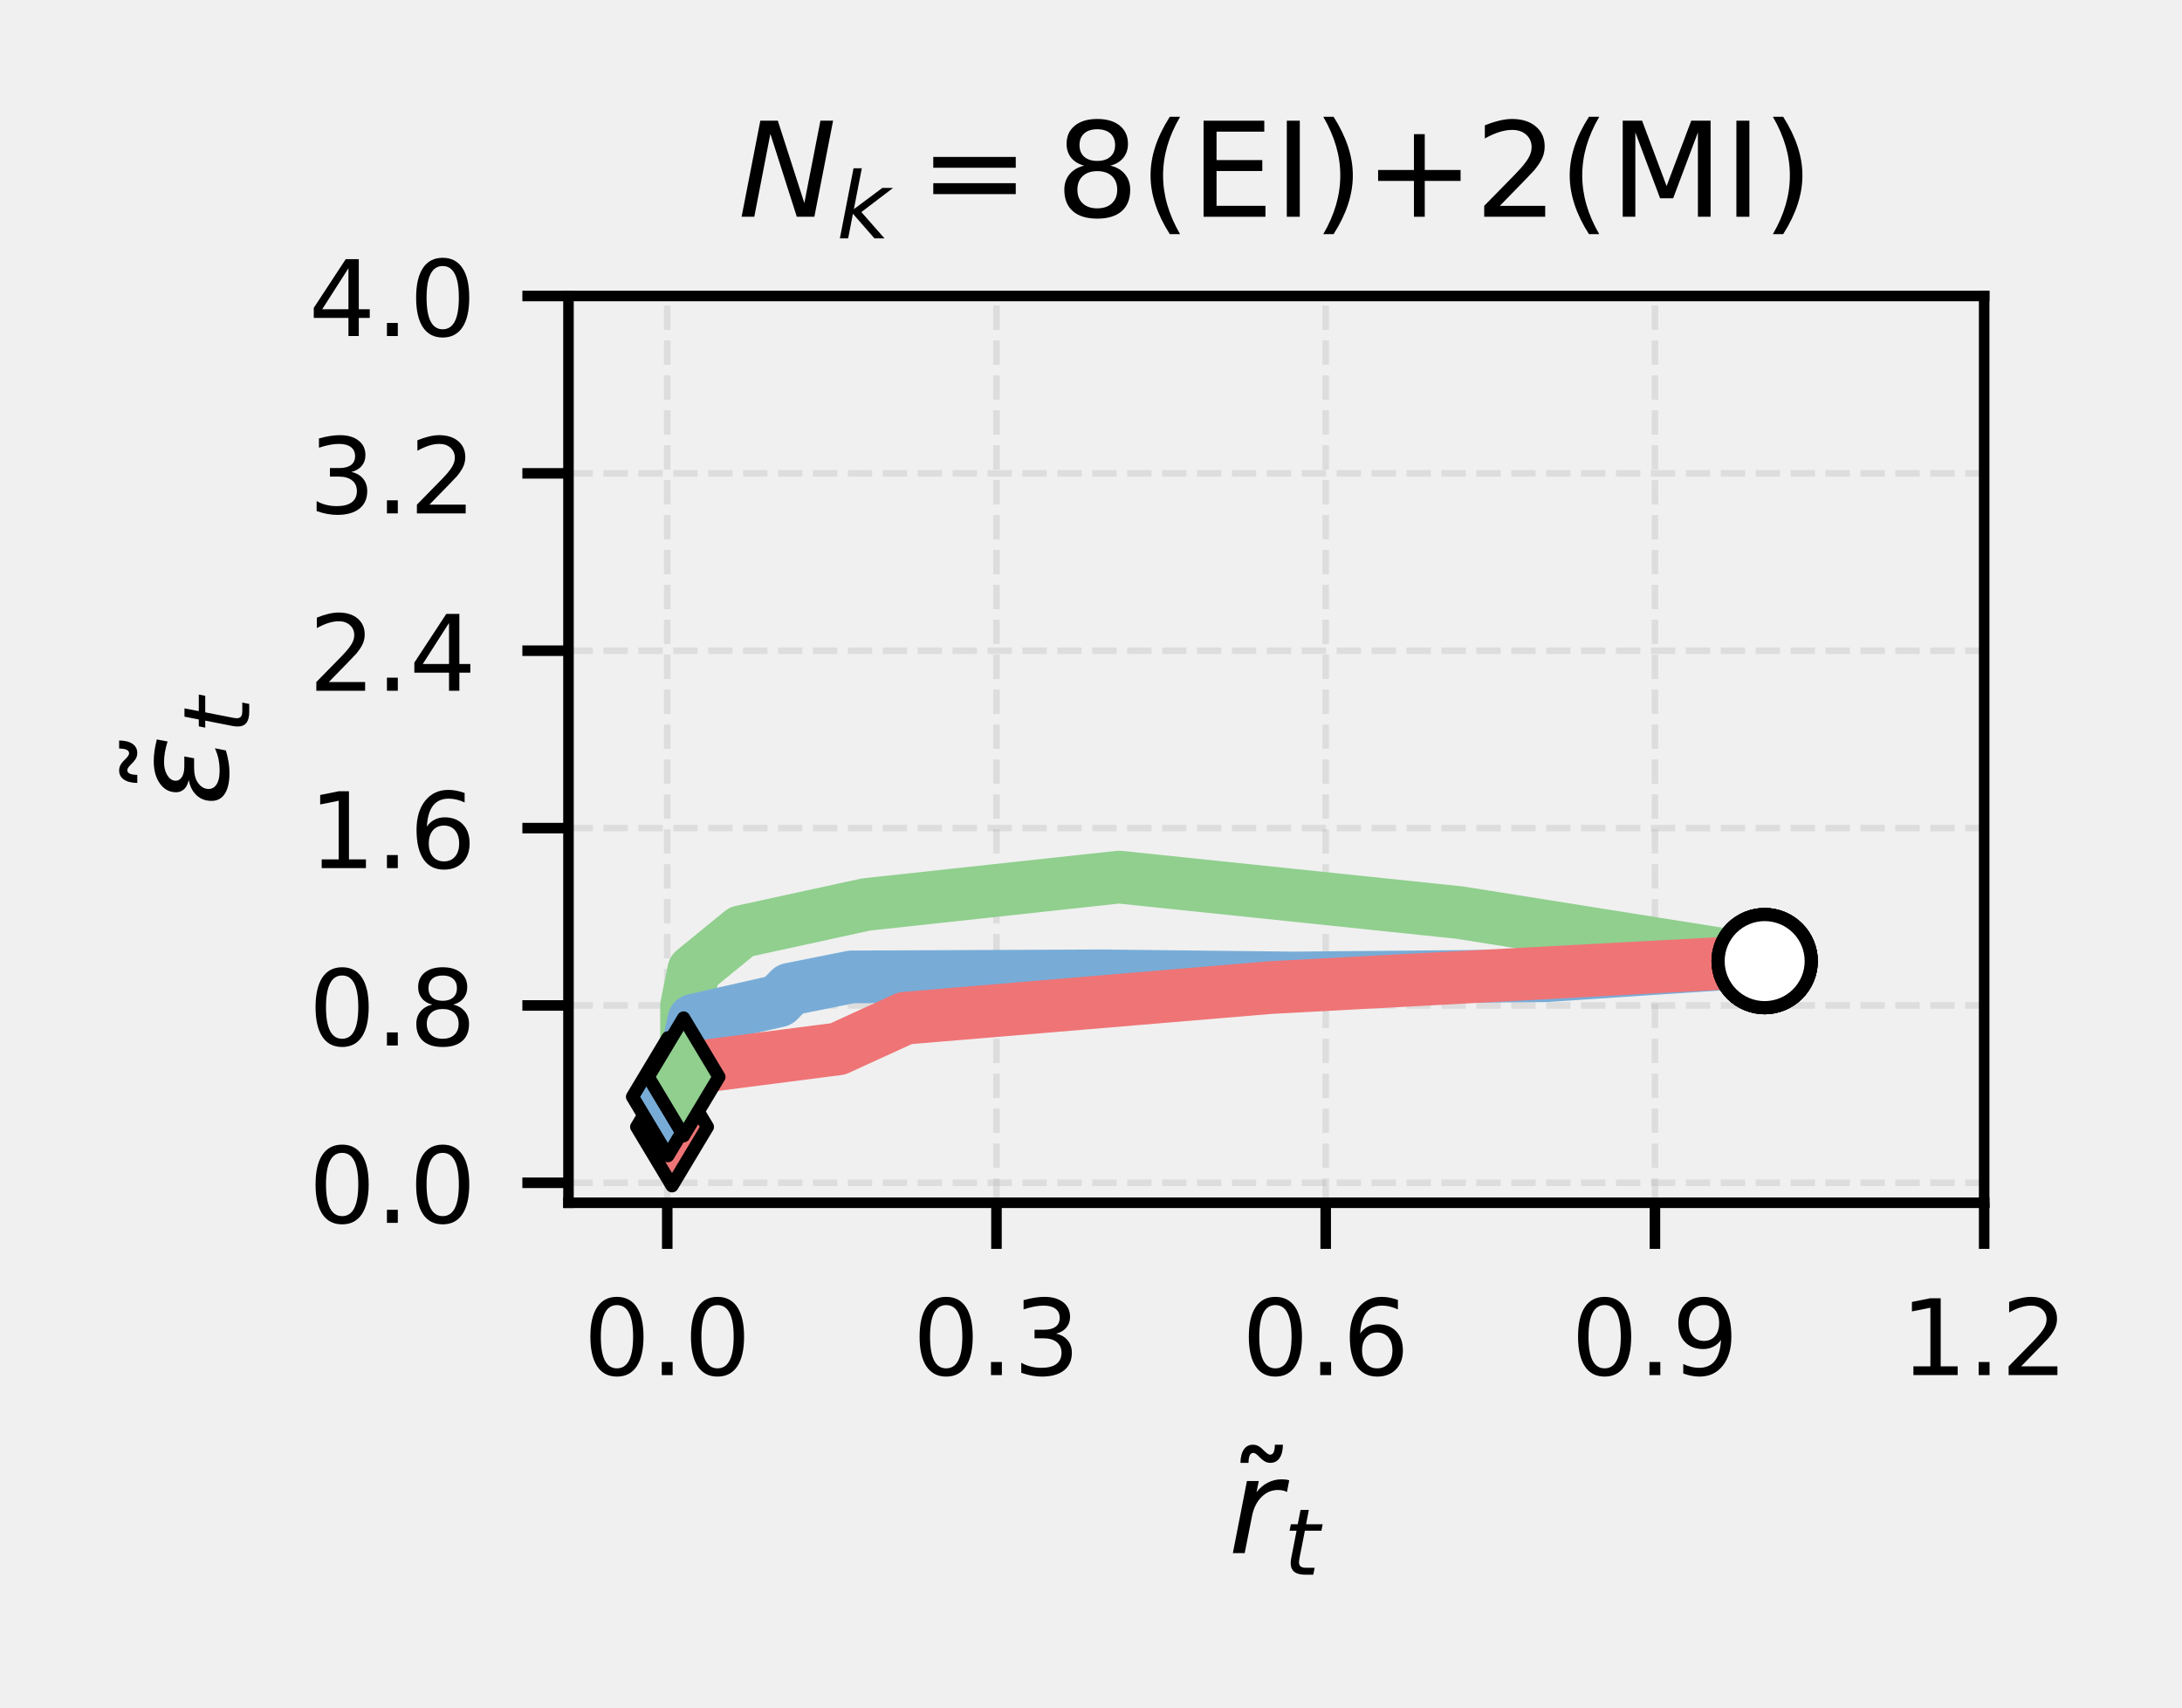
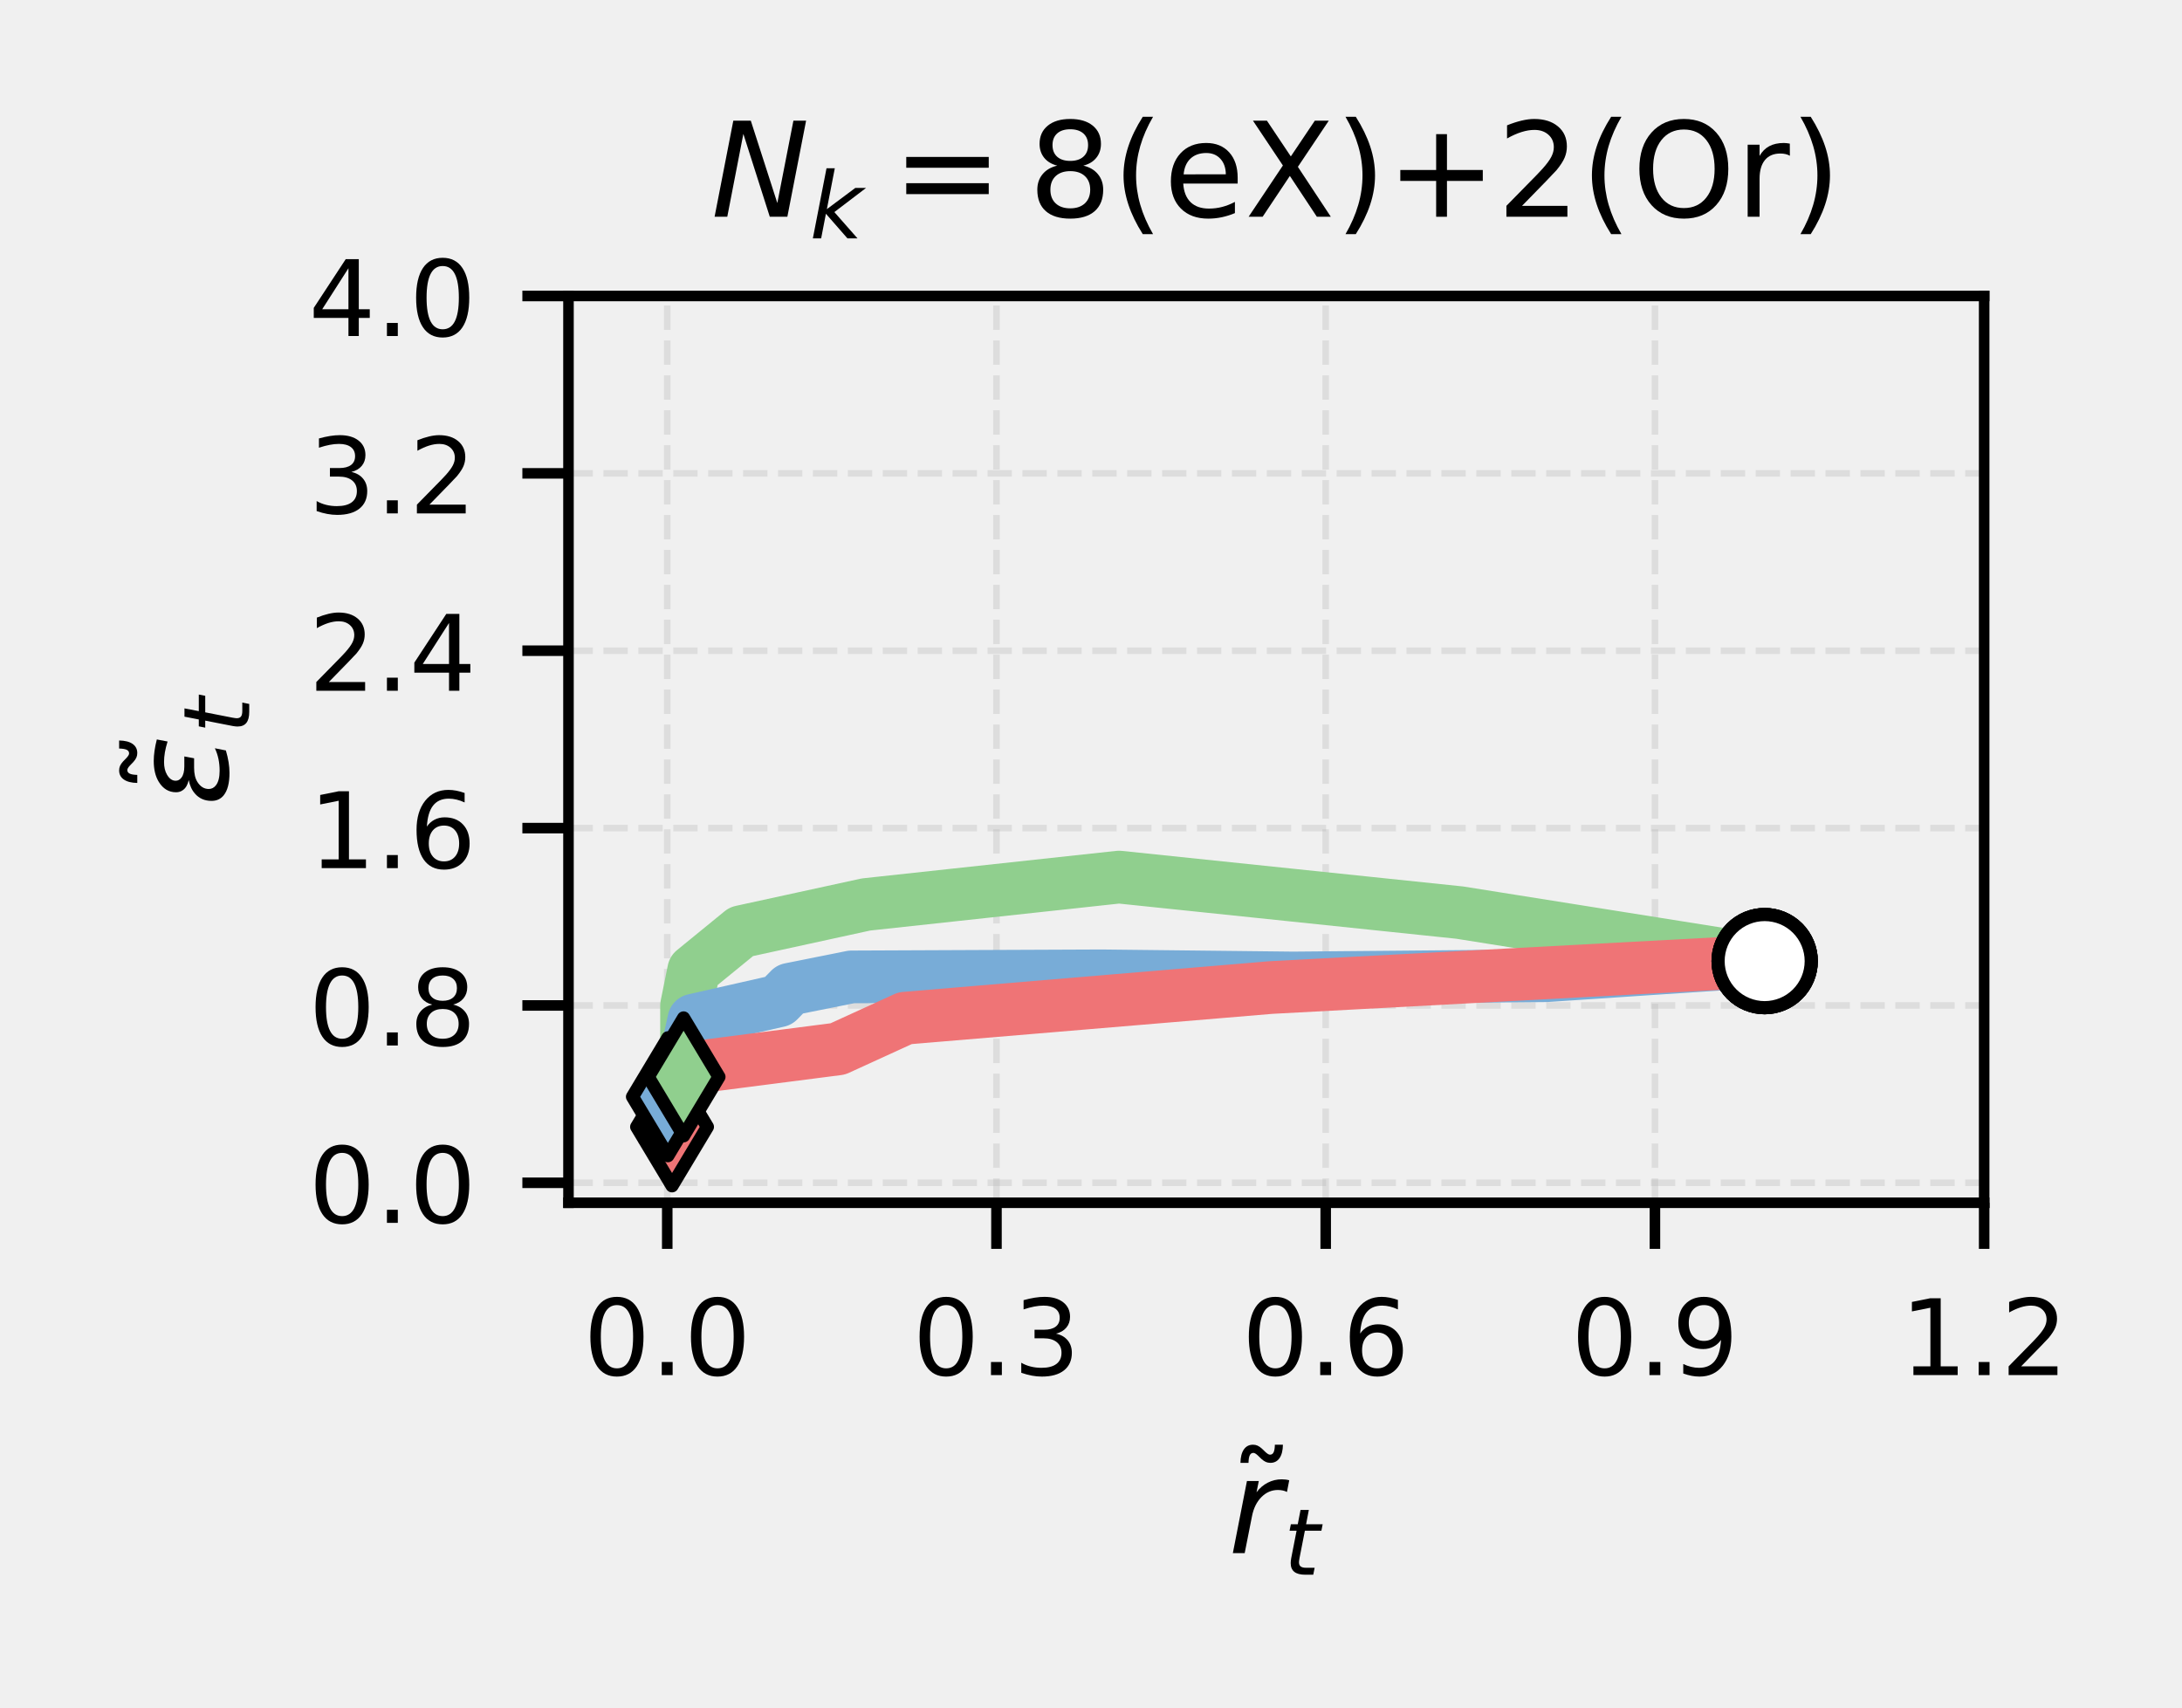
<svg xmlns="http://www.w3.org/2000/svg" xmlns:xlink="http://www.w3.org/1999/xlink" width="165.6pt" height="129.6pt" viewBox="0 0 165.6 129.6" version="1.1">
  <defs>
    <style type="text/css">*{stroke-linejoin: round; stroke-linecap: butt}</style>
  </defs>
  <g id="figure_1">
    <g id="patch_1">
      <path d="M 0 129.6  L 165.6 129.6  L 165.6 0  L 0 0  L 0 129.6  z " style="fill: none" />
    </g>
    <g id="axes_1">
      <g id="patch_2">
        <path d="M 43.144 91.286  L 150.585 91.286  L 150.585 22.464  L 43.144 22.464  L 43.144 91.286  z " style="fill: none" />
      </g>
      <g id="matplotlib.axis_1">
        <g id="xtick_1">
          <g id="line2d_1">
-             <path d="M 50.64 91.286  L 50.64 22.464  " clip-path="url(#p4b463c9c63)" style="fill: none; stroke-dasharray: 1.85,0.8; stroke-dashoffset: 0; stroke: #b0b0b0; stroke-opacity: 0.3; stroke-width: 0.5" />
+             <path d="M 50.64 91.286  L 50.64 22.464  " clip-path="url(#pd4316c874a)" style="fill: none; stroke-dasharray: 1.85,0.8; stroke-dashoffset: 0; stroke: #b0b0b0; stroke-opacity: 0.3; stroke-width: 0.5" />
          </g>
          <g id="line2d_2">
            <defs>
-               <path id="m23e9331a9e" d="M 0 0  L 0 3.5  " style="stroke: #000000; stroke-width: 0.8" />
+               <path id="m121b3ca6a2" d="M 0 0  L 0 3.5  " style="stroke: #000000; stroke-width: 0.8" />
            </defs>
            <g>
-               <use xlink:href="#m23e9331a9e" x="50.64" y="91.286" style="stroke: #000000; stroke-width: 0.8" />
+               <use xlink:href="#m121b3ca6a2" x="50.64" y="91.286" style="stroke: #000000; stroke-width: 0.8" />
            </g>
          </g>
          <g id="text_1">
            <g transform="translate(44.27863 104.3648) scale(0.08 -0.08)">
              <defs>
                <path id="DejaVuSans-30" d="M 2034 4250  Q 1547 4250 1301 3770  Q 1056 3291 1056 2328  Q 1056 1369 1301 889  Q 1547 409 2034 409  Q 2525 409 2770 889  Q 3016 1369 3016 2328  Q 3016 3291 2770 3770  Q 2525 4250 2034 4250  z M 2034 4750  Q 2819 4750 3233 4129  Q 3647 3509 3647 2328  Q 3647 1150 3233 529  Q 2819 -91 2034 -91  Q 1250 -91 836 529  Q 422 1150 422 2328  Q 422 3509 836 4129  Q 1250 4750 2034 4750  z " transform="scale(0.015625)" />
                <path id="DejaVuSans-2e" d="M 684 794  L 1344 794  L 1344 0  L 684 0  L 684 794  z " transform="scale(0.015625)" />
              </defs>
              <use xlink:href="#DejaVuSans-30" />
              <use xlink:href="#DejaVuSans-2e" x="63.623" />
              <use xlink:href="#DejaVuSans-30" x="95.41" />
            </g>
          </g>
        </g>
        <g id="xtick_2">
          <g id="line2d_3">
-             <path d="M 75.626 91.286  L 75.626 22.464  " clip-path="url(#p4b463c9c63)" style="fill: none; stroke-dasharray: 1.85,0.8; stroke-dashoffset: 0; stroke: #b0b0b0; stroke-opacity: 0.3; stroke-width: 0.5" />
+             <path d="M 75.626 91.286  L 75.626 22.464  " clip-path="url(#pd4316c874a)" style="fill: none; stroke-dasharray: 1.85,0.8; stroke-dashoffset: 0; stroke: #b0b0b0; stroke-opacity: 0.3; stroke-width: 0.5" />
          </g>
          <g id="line2d_4">
            <g>
-               <use xlink:href="#m23e9331a9e" x="75.626" y="91.286" style="stroke: #000000; stroke-width: 0.8" />
+               <use xlink:href="#m121b3ca6a2" x="75.626" y="91.286" style="stroke: #000000; stroke-width: 0.8" />
            </g>
          </g>
          <g id="text_2">
            <g transform="translate(69.26491 104.3648) scale(0.08 -0.08)">
              <defs>
                <path id="DejaVuSans-33" d="M 2597 2516  Q 3050 2419 3304 2112  Q 3559 1806 3559 1356  Q 3559 666 3084 287  Q 2609 -91 1734 -91  Q 1441 -91 1130 -33  Q 819 25 488 141  L 488 750  Q 750 597 1062 519  Q 1375 441 1716 441  Q 2309 441 2620 675  Q 2931 909 2931 1356  Q 2931 1769 2642 2001  Q 2353 2234 1838 2234  L 1294 2234  L 1294 2753  L 1863 2753  Q 2328 2753 2575 2939  Q 2822 3125 2822 3475  Q 2822 3834 2567 4026  Q 2313 4219 1838 4219  Q 1578 4219 1281 4162  Q 984 4106 628 3988  L 628 4550  Q 988 4650 1302 4700  Q 1616 4750 1894 4750  Q 2613 4750 3031 4423  Q 3450 4097 3450 3541  Q 3450 3153 3228 2886  Q 3006 2619 2597 2516  z " transform="scale(0.015625)" />
              </defs>
              <use xlink:href="#DejaVuSans-30" />
              <use xlink:href="#DejaVuSans-2e" x="63.623" />
              <use xlink:href="#DejaVuSans-33" x="95.41" />
            </g>
          </g>
        </g>
        <g id="xtick_3">
          <g id="line2d_5">
-             <path d="M 100.612 91.286  L 100.612 22.464  " clip-path="url(#p4b463c9c63)" style="fill: none; stroke-dasharray: 1.85,0.8; stroke-dashoffset: 0; stroke: #b0b0b0; stroke-opacity: 0.3; stroke-width: 0.5" />
+             <path d="M 100.612 91.286  L 100.612 22.464  " clip-path="url(#pd4316c874a)" style="fill: none; stroke-dasharray: 1.85,0.8; stroke-dashoffset: 0; stroke: #b0b0b0; stroke-opacity: 0.3; stroke-width: 0.5" />
          </g>
          <g id="line2d_6">
            <g>
-               <use xlink:href="#m23e9331a9e" x="100.612" y="91.286" style="stroke: #000000; stroke-width: 0.8" />
+               <use xlink:href="#m121b3ca6a2" x="100.612" y="91.286" style="stroke: #000000; stroke-width: 0.8" />
            </g>
          </g>
          <g id="text_3">
            <g transform="translate(94.25119 104.3648) scale(0.08 -0.08)">
              <defs>
                <path id="DejaVuSans-36" d="M 2113 2584  Q 1688 2584 1439 2293  Q 1191 2003 1191 1497  Q 1191 994 1439 701  Q 1688 409 2113 409  Q 2538 409 2786 701  Q 3034 994 3034 1497  Q 3034 2003 2786 2293  Q 2538 2584 2113 2584  z M 3366 4563  L 3366 3988  Q 3128 4100 2886 4159  Q 2644 4219 2406 4219  Q 1781 4219 1451 3797  Q 1122 3375 1075 2522  Q 1259 2794 1537 2939  Q 1816 3084 2150 3084  Q 2853 3084 3261 2657  Q 3669 2231 3669 1497  Q 3669 778 3244 343  Q 2819 -91 2113 -91  Q 1303 -91 875 529  Q 447 1150 447 2328  Q 447 3434 972 4092  Q 1497 4750 2381 4750  Q 2619 4750 2861 4703  Q 3103 4656 3366 4563  z " transform="scale(0.015625)" />
              </defs>
              <use xlink:href="#DejaVuSans-30" />
              <use xlink:href="#DejaVuSans-2e" x="63.623" />
              <use xlink:href="#DejaVuSans-36" x="95.41" />
            </g>
          </g>
        </g>
        <g id="xtick_4">
          <g id="line2d_7">
-             <path d="M 125.599 91.286  L 125.599 22.464  " clip-path="url(#p4b463c9c63)" style="fill: none; stroke-dasharray: 1.85,0.8; stroke-dashoffset: 0; stroke: #b0b0b0; stroke-opacity: 0.3; stroke-width: 0.5" />
+             <path d="M 125.599 91.286  L 125.599 22.464  " clip-path="url(#pd4316c874a)" style="fill: none; stroke-dasharray: 1.85,0.8; stroke-dashoffset: 0; stroke: #b0b0b0; stroke-opacity: 0.3; stroke-width: 0.5" />
          </g>
          <g id="line2d_8">
            <g>
-               <use xlink:href="#m23e9331a9e" x="125.599" y="91.286" style="stroke: #000000; stroke-width: 0.8" />
+               <use xlink:href="#m121b3ca6a2" x="125.599" y="91.286" style="stroke: #000000; stroke-width: 0.8" />
            </g>
          </g>
          <g id="text_4">
            <g transform="translate(119.2375 104.3648) scale(0.08 -0.08)">
              <defs>
                <path id="DejaVuSans-39" d="M 703 97  L 703 672  Q 941 559 1184 500  Q 1428 441 1663 441  Q 2288 441 2617 861  Q 2947 1281 2994 2138  Q 2813 1869 2534 1725  Q 2256 1581 1919 1581  Q 1219 1581 811 2004  Q 403 2428 403 3163  Q 403 3881 828 4315  Q 1253 4750 1959 4750  Q 2769 4750 3195 4129  Q 3622 3509 3622 2328  Q 3622 1225 3098 567  Q 2575 -91 1691 -91  Q 1453 -91 1209 -44  Q 966 3 703 97  z M 1959 2075  Q 2384 2075 2632 2365  Q 2881 2656 2881 3163  Q 2881 3666 2632 3958  Q 2384 4250 1959 4250  Q 1534 4250 1286 3958  Q 1038 3666 1038 3163  Q 1038 2656 1286 2365  Q 1534 2075 1959 2075  z " transform="scale(0.015625)" />
              </defs>
              <use xlink:href="#DejaVuSans-30" />
              <use xlink:href="#DejaVuSans-2e" x="63.623" />
              <use xlink:href="#DejaVuSans-39" x="95.41" />
            </g>
          </g>
        </g>
        <g id="xtick_5">
          <g id="line2d_9">
-             <path d="M 150.585 91.286  L 150.585 22.464  " clip-path="url(#p4b463c9c63)" style="fill: none; stroke-dasharray: 1.85,0.8; stroke-dashoffset: 0; stroke: #b0b0b0; stroke-opacity: 0.3; stroke-width: 0.5" />
+             <path d="M 150.585 91.286  L 150.585 22.464  " clip-path="url(#pd4316c874a)" style="fill: none; stroke-dasharray: 1.85,0.8; stroke-dashoffset: 0; stroke: #b0b0b0; stroke-opacity: 0.3; stroke-width: 0.5" />
          </g>
          <g id="line2d_10">
            <g>
-               <use xlink:href="#m23e9331a9e" x="150.585" y="91.286" style="stroke: #000000; stroke-width: 0.8" />
+               <use xlink:href="#m121b3ca6a2" x="150.585" y="91.286" style="stroke: #000000; stroke-width: 0.8" />
            </g>
          </g>
          <g id="text_5">
            <g transform="translate(144.2237 104.3648) scale(0.08 -0.08)">
              <defs>
                <path id="DejaVuSans-31" d="M 794 531  L 1825 531  L 1825 4091  L 703 3866  L 703 4441  L 1819 4666  L 2450 4666  L 2450 531  L 3481 531  L 3481 0  L 794 0  L 794 531  z " transform="scale(0.015625)" />
                <path id="DejaVuSans-32" d="M 1228 531  L 3431 531  L 3431 0  L 469 0  L 469 531  Q 828 903 1448 1529  Q 2069 2156 2228 2338  Q 2531 2678 2651 2914  Q 2772 3150 2772 3378  Q 2772 3750 2511 3984  Q 2250 4219 1831 4219  Q 1534 4219 1204 4116  Q 875 4013 500 3803  L 500 4441  Q 881 4594 1212 4672  Q 1544 4750 1819 4750  Q 2544 4750 2975 4387  Q 3406 4025 3406 3419  Q 3406 3131 3298 2873  Q 3191 2616 2906 2266  Q 2828 2175 2409 1742  Q 1991 1309 1228 531  z " transform="scale(0.015625)" />
              </defs>
              <use xlink:href="#DejaVuSans-31" />
              <use xlink:href="#DejaVuSans-2e" x="63.623" />
              <use xlink:href="#DejaVuSans-32" x="95.41" />
            </g>
          </g>
        </g>
        <g id="text_6">
          <g transform="translate(93.2145 117.9488) scale(0.1 -0.1)">
            <defs>
              <path id="DejaVuSans-303" d="M -1619 4281  L -1797 4453  Q -1866 4516 -1917 4545  Q -1969 4575 -2009 4575  Q -2128 4575 -2184 4461  Q -2241 4347 -2247 4091  L -2638 4091  Q -2631 4513 -2472 4742  Q -2313 4972 -2028 4972  Q -1909 4972 -1809 4928  Q -1709 4884 -1594 4781  L -1416 4609  Q -1347 4547 -1295 4517  Q -1244 4488 -1203 4488  Q -1084 4488 -1028 4602  Q -972 4716 -966 4972  L -575 4972  Q -581 4550 -740 4320  Q -900 4091 -1184 4091  Q -1303 4091 -1403 4134  Q -1503 4178 -1619 4281  z " transform="scale(0.015625)" />
              <path id="DejaVuSans-Oblique-72" d="M 2853 2969  Q 2766 3016 2653 3041  Q 2541 3066 2413 3066  Q 1953 3066 1609 2717  Q 1266 2369 1153 1784  L 800 0  L 225 0  L 909 3500  L 1484 3500  L 1375 2956  Q 1603 3259 1920 3421  Q 2238 3584 2597 3584  Q 2691 3584 2781 3573  Q 2872 3563 2963 3538  L 2853 2969  z " transform="scale(0.015625)" />
              <path id="DejaVuSans-Oblique-74" d="M 2706 3500  L 2619 3053  L 1472 3053  L 1100 1153  Q 1081 1047 1072 975  Q 1063 903 1063 863  Q 1063 663 1183 572  Q 1303 481 1569 481  L 2150 481  L 2053 0  L 1503 0  Q 991 0 739 200  Q 488 400 488 806  Q 488 878 497 964  Q 506 1050 525 1153  L 897 3053  L 409 3053  L 500 3500  L 978 3500  L 1172 4494  L 1747 4494  L 1556 3500  L 2706 3500  z " transform="scale(0.015625)" />
            </defs>
            <use xlink:href="#DejaVuSans-303" transform="translate(50.49707 5.3125)" />
            <use xlink:href="#DejaVuSans-Oblique-72" transform="translate(0 0.734375)" />
            <use xlink:href="#DejaVuSans-Oblique-74" transform="translate(42.07031 -15.67188) scale(0.7)" />
          </g>
        </g>
      </g>
      <g id="matplotlib.axis_2">
        <g id="ytick_1">
          <g id="line2d_11">
-             <path d="M 43.144 89.772  L 150.585 89.772  " clip-path="url(#p4b463c9c63)" style="fill: none; stroke-dasharray: 1.85,0.8; stroke-dashoffset: 0; stroke: #b0b0b0; stroke-opacity: 0.3; stroke-width: 0.5" />
+             <path d="M 43.144 89.772  L 150.585 89.772  " clip-path="url(#pd4316c874a)" style="fill: none; stroke-dasharray: 1.85,0.8; stroke-dashoffset: 0; stroke: #b0b0b0; stroke-opacity: 0.3; stroke-width: 0.5" />
          </g>
          <g id="line2d_12">
            <defs>
-               <path id="m216e6803fd" d="M 0 0  L -3.5 0  " style="stroke: #000000; stroke-width: 0.8" />
+               <path id="mf7769a9a30" d="M 0 0  L -3.5 0  " style="stroke: #000000; stroke-width: 0.8" />
            </defs>
            <g>
-               <use xlink:href="#m216e6803fd" x="43.144" y="89.772" style="stroke: #000000; stroke-width: 0.8" />
+               <use xlink:href="#mf7769a9a30" x="43.144" y="89.772" style="stroke: #000000; stroke-width: 0.8" />
            </g>
          </g>
          <g id="text_7">
            <g transform="translate(23.4215 92.81095) scale(0.08 -0.08)">
              <use xlink:href="#DejaVuSans-30" />
              <use xlink:href="#DejaVuSans-2e" x="63.623" />
              <use xlink:href="#DejaVuSans-30" x="95.41" />
            </g>
          </g>
        </g>
        <g id="ytick_2">
          <g id="line2d_13">
-             <path d="M 43.144 76.31  L 150.585 76.31  " clip-path="url(#p4b463c9c63)" style="fill: none; stroke-dasharray: 1.85,0.8; stroke-dashoffset: 0; stroke: #b0b0b0; stroke-opacity: 0.3; stroke-width: 0.5" />
+             <path d="M 43.144 76.31  L 150.585 76.31  " clip-path="url(#pd4316c874a)" style="fill: none; stroke-dasharray: 1.85,0.8; stroke-dashoffset: 0; stroke: #b0b0b0; stroke-opacity: 0.3; stroke-width: 0.5" />
          </g>
          <g id="line2d_14">
            <g>
-               <use xlink:href="#m216e6803fd" x="43.144" y="76.31" style="stroke: #000000; stroke-width: 0.8" />
+               <use xlink:href="#mf7769a9a30" x="43.144" y="76.31" style="stroke: #000000; stroke-width: 0.8" />
            </g>
          </g>
          <g id="text_8">
            <g transform="translate(23.4215 79.34944) scale(0.08 -0.08)">
              <defs>
                <path id="DejaVuSans-38" d="M 2034 2216  Q 1584 2216 1326 1975  Q 1069 1734 1069 1313  Q 1069 891 1326 650  Q 1584 409 2034 409  Q 2484 409 2743 651  Q 3003 894 3003 1313  Q 3003 1734 2745 1975  Q 2488 2216 2034 2216  z M 1403 2484  Q 997 2584 770 2862  Q 544 3141 544 3541  Q 544 4100 942 4425  Q 1341 4750 2034 4750  Q 2731 4750 3128 4425  Q 3525 4100 3525 3541  Q 3525 3141 3298 2862  Q 3072 2584 2669 2484  Q 3125 2378 3379 2068  Q 3634 1759 3634 1313  Q 3634 634 3220 271  Q 2806 -91 2034 -91  Q 1263 -91 848 271  Q 434 634 434 1313  Q 434 1759 690 2068  Q 947 2378 1403 2484  z M 1172 3481  Q 1172 3119 1398 2916  Q 1625 2713 2034 2713  Q 2441 2713 2670 2916  Q 2900 3119 2900 3481  Q 2900 3844 2670 4047  Q 2441 4250 2034 4250  Q 1625 4250 1398 4047  Q 1172 3844 1172 3481  z " transform="scale(0.015625)" />
              </defs>
              <use xlink:href="#DejaVuSans-30" />
              <use xlink:href="#DejaVuSans-2e" x="63.623" />
              <use xlink:href="#DejaVuSans-38" x="95.41" />
            </g>
          </g>
        </g>
        <g id="ytick_3">
          <g id="line2d_15">
-             <path d="M 43.144 62.849  L 150.585 62.849  " clip-path="url(#p4b463c9c63)" style="fill: none; stroke-dasharray: 1.85,0.8; stroke-dashoffset: 0; stroke: #b0b0b0; stroke-opacity: 0.3; stroke-width: 0.5" />
+             <path d="M 43.144 62.849  L 150.585 62.849  " clip-path="url(#pd4316c874a)" style="fill: none; stroke-dasharray: 1.85,0.8; stroke-dashoffset: 0; stroke: #b0b0b0; stroke-opacity: 0.3; stroke-width: 0.5" />
          </g>
          <g id="line2d_16">
            <g>
-               <use xlink:href="#m216e6803fd" x="43.144" y="62.849" style="stroke: #000000; stroke-width: 0.8" />
+               <use xlink:href="#mf7769a9a30" x="43.144" y="62.849" style="stroke: #000000; stroke-width: 0.8" />
            </g>
          </g>
          <g id="text_9">
            <g transform="translate(23.4215 65.88792) scale(0.08 -0.08)">
              <use xlink:href="#DejaVuSans-31" />
              <use xlink:href="#DejaVuSans-2e" x="63.623" />
              <use xlink:href="#DejaVuSans-36" x="95.41" />
            </g>
          </g>
        </g>
        <g id="ytick_4">
          <g id="line2d_17">
-             <path d="M 43.144 49.387  L 150.585 49.387  " clip-path="url(#p4b463c9c63)" style="fill: none; stroke-dasharray: 1.85,0.8; stroke-dashoffset: 0; stroke: #b0b0b0; stroke-opacity: 0.3; stroke-width: 0.5" />
+             <path d="M 43.144 49.387  L 150.585 49.387  " clip-path="url(#pd4316c874a)" style="fill: none; stroke-dasharray: 1.85,0.8; stroke-dashoffset: 0; stroke: #b0b0b0; stroke-opacity: 0.3; stroke-width: 0.5" />
          </g>
          <g id="line2d_18">
            <g>
-               <use xlink:href="#m216e6803fd" x="43.144" y="49.387" style="stroke: #000000; stroke-width: 0.8" />
+               <use xlink:href="#mf7769a9a30" x="43.144" y="49.387" style="stroke: #000000; stroke-width: 0.8" />
            </g>
          </g>
          <g id="text_10">
            <g transform="translate(23.4215 52.42641) scale(0.08 -0.08)">
              <defs>
                <path id="DejaVuSans-34" d="M 2419 4116  L 825 1625  L 2419 1625  L 2419 4116  z M 2253 4666  L 3047 4666  L 3047 1625  L 3713 1625  L 3713 1100  L 3047 1100  L 3047 0  L 2419 0  L 2419 1100  L 313 1100  L 313 1709  L 2253 4666  z " transform="scale(0.015625)" />
              </defs>
              <use xlink:href="#DejaVuSans-32" />
              <use xlink:href="#DejaVuSans-2e" x="63.623" />
              <use xlink:href="#DejaVuSans-34" x="95.41" />
            </g>
          </g>
        </g>
        <g id="ytick_5">
          <g id="line2d_19">
-             <path d="M 43.144 35.926  L 150.585 35.926  " clip-path="url(#p4b463c9c63)" style="fill: none; stroke-dasharray: 1.85,0.8; stroke-dashoffset: 0; stroke: #b0b0b0; stroke-opacity: 0.3; stroke-width: 0.5" />
+             <path d="M 43.144 35.926  L 150.585 35.926  " clip-path="url(#pd4316c874a)" style="fill: none; stroke-dasharray: 1.85,0.8; stroke-dashoffset: 0; stroke: #b0b0b0; stroke-opacity: 0.3; stroke-width: 0.5" />
          </g>
          <g id="line2d_20">
            <g>
-               <use xlink:href="#m216e6803fd" x="43.144" y="35.926" style="stroke: #000000; stroke-width: 0.8" />
+               <use xlink:href="#mf7769a9a30" x="43.144" y="35.926" style="stroke: #000000; stroke-width: 0.8" />
            </g>
          </g>
          <g id="text_11">
            <g transform="translate(23.4215 38.96489) scale(0.08 -0.08)">
              <use xlink:href="#DejaVuSans-33" />
              <use xlink:href="#DejaVuSans-2e" x="63.623" />
              <use xlink:href="#DejaVuSans-32" x="95.41" />
            </g>
          </g>
        </g>
        <g id="ytick_6">
          <g id="line2d_21">
-             <path d="M 43.144 22.464  L 150.585 22.464  " clip-path="url(#p4b463c9c63)" style="fill: none; stroke-dasharray: 1.85,0.8; stroke-dashoffset: 0; stroke: #b0b0b0; stroke-opacity: 0.3; stroke-width: 0.5" />
+             <path d="M 43.144 22.464  L 150.585 22.464  " clip-path="url(#pd4316c874a)" style="fill: none; stroke-dasharray: 1.85,0.8; stroke-dashoffset: 0; stroke: #b0b0b0; stroke-opacity: 0.3; stroke-width: 0.5" />
          </g>
          <g id="line2d_22">
            <g>
-               <use xlink:href="#m216e6803fd" x="43.144" y="22.464" style="stroke: #000000; stroke-width: 0.8" />
+               <use xlink:href="#mf7769a9a30" x="43.144" y="22.464" style="stroke: #000000; stroke-width: 0.8" />
            </g>
          </g>
          <g id="text_12">
            <g transform="translate(23.4215 25.50337) scale(0.08 -0.08)">
              <use xlink:href="#DejaVuSans-34" />
              <use xlink:href="#DejaVuSans-2e" x="63.623" />
              <use xlink:href="#DejaVuSans-30" x="95.41" />
            </g>
          </g>
        </g>
        <g id="text_13">
          <g transform="translate(17.34181 61.175) rotate(-90) scale(0.1 -0.1)">
            <defs>
              <path id="DejaVuSans-Oblique-3b5" d="M 1263 1888  Q 925 1963 778 2166  Q 669 2309 669 2503  Q 669 3034 1175 3344  Q 1575 3588 2188 3588  Q 2425 3588 2684 3550  Q 2944 3513 3234 3438  L 3134 2916  Q 2847 3006 2606 3047  Q 2359 3088 2138 3088  Q 1766 3088 1522 2944  Q 1228 2772 1228 2522  Q 1228 2356 1381 2241  Q 1563 2103 1925 2103  L 2409 2103  L 2319 1628  L 1856 1628  Q 1425 1628 1172 1469  Q 828 1253 828 916  Q 828 703 1013 563  Q 1244 388 1716 388  Q 2006 388 2284 444  Q 2563 503 2806 619  L 2700 84  Q 2403 -3 2131 -47  Q 1859 -91 1609 -91  Q 866 -91 516 194  Q 250 413 250 781  Q 250 1278 600 1584  Q 859 1813 1263 1888  z " transform="scale(0.015625)" />
            </defs>
            <use xlink:href="#DejaVuSans-303" transform="translate(58.73193 5.3125)" />
            <use xlink:href="#DejaVuSans-Oblique-3b5" transform="translate(0 0.671875)" />
            <use xlink:href="#DejaVuSans-Oblique-74" transform="translate(55.00977 -15.73438) scale(0.7)" />
          </g>
        </g>
      </g>
      <g id="patch_3">
        <path d="M 43.144 91.286  L 43.144 22.464  " style="fill: none; stroke: #000000; stroke-width: 0.8; stroke-linejoin: miter; stroke-linecap: square" />
      </g>
      <g id="patch_4">
        <path d="M 150.585 91.286  L 150.585 22.464  " style="fill: none; stroke: #000000; stroke-width: 0.8; stroke-linejoin: miter; stroke-linecap: square" />
      </g>
      <g id="patch_5">
        <path d="M 43.144 91.286  L 150.585 91.286  " style="fill: none; stroke: #000000; stroke-width: 0.8; stroke-linejoin: miter; stroke-linecap: square" />
      </g>
      <g id="patch_6">
        <path d="M 43.144 22.464  L 150.585 22.464  " style="fill: none; stroke: #000000; stroke-width: 0.8; stroke-linejoin: miter; stroke-linecap: square" />
      </g>
      <g id="text_14">
-         <g transform="translate(56.0145 16.464) scale(0.1 -0.1)">
+         <g transform="translate(53.9645 16.464) scale(0.1 -0.1)">
          <defs>
            <path id="DejaVuSans-Oblique-4e" d="M 1081 4666  L 1931 4666  L 3219 666  L 4000 4666  L 4616 4666  L 3706 0  L 2853 0  L 1569 4025  L 788 0  L 172 0  L 1081 4666  z " transform="scale(0.015625)" />
            <path id="DejaVuSans-Oblique-6b" d="M 1172 4863  L 1747 4863  L 1197 2028  L 3169 3500  L 3916 3500  L 1716 1825  L 3322 0  L 2625 0  L 1131 1709  L 800 0  L 225 0  L 1172 4863  z " transform="scale(0.015625)" />
            <path id="DejaVuSans-3d" d="M 678 2906  L 4684 2906  L 4684 2381  L 678 2381  L 678 2906  z M 678 1631  L 4684 1631  L 4684 1100  L 678 1100  L 678 1631  z " transform="scale(0.015625)" />
            <path id="DejaVuSans-28" d="M 1984 4856  Q 1566 4138 1362 3434  Q 1159 2731 1159 2009  Q 1159 1288 1364 580  Q 1569 -128 1984 -844  L 1484 -844  Q 1016 -109 783 600  Q 550 1309 550 2009  Q 550 2706 781 3412  Q 1013 4119 1484 4856  L 1984 4856  z " transform="scale(0.015625)" />
-             <path id="DejaVuSans-45" d="M 628 4666  L 3578 4666  L 3578 4134  L 1259 4134  L 1259 2753  L 3481 2753  L 3481 2222  L 1259 2222  L 1259 531  L 3634 531  L 3634 0  L 628 0  L 628 4666  z " transform="scale(0.015625)" />
-             <path id="DejaVuSans-49" d="M 628 4666  L 1259 4666  L 1259 0  L 628 0  L 628 4666  z " transform="scale(0.015625)" />
+             <path id="DejaVuSans-65" d="M 3597 1894  L 3597 1613  L 953 1613  Q 991 1019 1311 708  Q 1631 397 2203 397  Q 2534 397 2845 478  Q 3156 559 3463 722  L 3463 178  Q 3153 47 2828 -22  Q 2503 -91 2169 -91  Q 1331 -91 842 396  Q 353 884 353 1716  Q 353 2575 817 3079  Q 1281 3584 2069 3584  Q 2775 3584 3186 3129  Q 3597 2675 3597 1894  z M 3022 2063  Q 3016 2534 2758 2815  Q 2500 3097 2075 3097  Q 1594 3097 1305 2825  Q 1016 2553 972 2059  L 3022 2063  z " transform="scale(0.015625)" />
+             <path id="DejaVuSans-58" d="M 403 4666  L 1081 4666  L 2241 2931  L 3406 4666  L 4084 4666  L 2584 2425  L 4184 0  L 3506 0  L 2194 1984  L 872 0  L 191 0  L 1856 2491  L 403 4666  z " transform="scale(0.015625)" />
            <path id="DejaVuSans-29" d="M 513 4856  L 1013 4856  Q 1481 4119 1714 3412  Q 1947 2706 1947 2009  Q 1947 1309 1714 600  Q 1481 -109 1013 -844  L 513 -844  Q 928 -128 1133 580  Q 1338 1288 1338 2009  Q 1338 2731 1133 3434  Q 928 4138 513 4856  z " transform="scale(0.015625)" />
            <path id="DejaVuSans-2b" d="M 2944 4013  L 2944 2272  L 4684 2272  L 4684 1741  L 2944 1741  L 2944 0  L 2419 0  L 2419 1741  L 678 1741  L 678 2272  L 2419 2272  L 2419 4013  L 2944 4013  z " transform="scale(0.015625)" />
-             <path id="DejaVuSans-4d" d="M 628 4666  L 1569 4666  L 2759 1491  L 3956 4666  L 4897 4666  L 4897 0  L 4281 0  L 4281 4097  L 3078 897  L 2444 897  L 1241 4097  L 1241 0  L 628 0  L 628 4666  z " transform="scale(0.015625)" />
+             <path id="DejaVuSans-4f" d="M 2522 4238  Q 1834 4238 1429 3725  Q 1025 3213 1025 2328  Q 1025 1447 1429 934  Q 1834 422 2522 422  Q 3209 422 3611 934  Q 4013 1447 4013 2328  Q 4013 3213 3611 3725  Q 3209 4238 2522 4238  z M 2522 4750  Q 3503 4750 4090 4092  Q 4678 3434 4678 2328  Q 4678 1225 4090 567  Q 3503 -91 2522 -91  Q 1538 -91 948 565  Q 359 1222 359 2328  Q 359 3434 948 4092  Q 1538 4750 2522 4750  z " transform="scale(0.015625)" />
+             <path id="DejaVuSans-72" d="M 2631 2963  Q 2534 3019 2420 3045  Q 2306 3072 2169 3072  Q 1681 3072 1420 2755  Q 1159 2438 1159 1844  L 1159 0  L 581 0  L 581 3500  L 1159 3500  L 1159 2956  Q 1341 3275 1631 3429  Q 1922 3584 2338 3584  Q 2397 3584 2469 3576  Q 2541 3569 2628 3553  L 2631 2963  z " transform="scale(0.015625)" />
          </defs>
          <use xlink:href="#DejaVuSans-Oblique-4e" transform="translate(0 0.125)" />
          <use xlink:href="#DejaVuSans-Oblique-6b" transform="translate(74.80469 -16.28125) scale(0.7)" />
          <use xlink:href="#DejaVuSans-3d" transform="translate(137.5586 0.125)" />
          <use xlink:href="#DejaVuSans-38" transform="translate(240.8301 0.125)" />
          <use xlink:href="#DejaVuSans-28" transform="translate(304.4531 0.125)" />
-           <use xlink:href="#DejaVuSans-45" transform="translate(343.4668 0.125)" />
-           <use xlink:href="#DejaVuSans-49" transform="translate(406.6504 0.125)" />
-           <use xlink:href="#DejaVuSans-29" transform="translate(436.1426 0.125)" />
-           <use xlink:href="#DejaVuSans-2b" transform="translate(475.1562 0.125)" />
-           <use xlink:href="#DejaVuSans-32" transform="translate(558.9453 0.125)" />
-           <use xlink:href="#DejaVuSans-28" transform="translate(622.5684 0.125)" />
-           <use xlink:href="#DejaVuSans-4d" transform="translate(661.582 0.125)" />
-           <use xlink:href="#DejaVuSans-49" transform="translate(747.8613 0.125)" />
-           <use xlink:href="#DejaVuSans-29" transform="translate(777.3535 0.125)" />
+           <use xlink:href="#DejaVuSans-65" transform="translate(343.4668 0.125)" />
+           <use xlink:href="#DejaVuSans-58" transform="translate(404.9902 0.125)" />
+           <use xlink:href="#DejaVuSans-29" transform="translate(473.4961 0.125)" />
+           <use xlink:href="#DejaVuSans-2b" transform="translate(512.5098 0.125)" />
+           <use xlink:href="#DejaVuSans-32" transform="translate(596.2988 0.125)" />
+           <use xlink:href="#DejaVuSans-28" transform="translate(659.9219 0.125)" />
+           <use xlink:href="#DejaVuSans-4f" transform="translate(698.9355 0.125)" />
+           <use xlink:href="#DejaVuSans-72" transform="translate(777.6465 0.125)" />
+           <use xlink:href="#DejaVuSans-29" transform="translate(818.7598 0.125)" />
        </g>
      </g>
      <g id="line2d_23">
-         <path d="M 133.927 72.945  L 133.927 72.945  L 133.927 72.945  L 122.353 71.104  L 110.779 69.263  L 97.853 67.915  L 84.927 66.568  L 75.324 67.608  L 65.721 68.648  L 60.991 69.679  L 56.26 70.71  L 54.452 72.186  L 52.644 73.662  L 52.375 74.996  L 52.105 76.329  L 52.105 78.024  L 52.105 79.719  L 52.064 80.46  L 52.022 81.202  L 51.951 81.466  L 51.88 81.731  " clip-path="url(#p4b463c9c63)" style="fill: none; stroke: #90cf8e; stroke-width: 4; stroke-linecap: square" />
+         <path d="M 133.927 72.945  L 133.927 72.945  L 133.927 72.945  L 122.353 71.104  L 110.779 69.263  L 97.853 67.915  L 84.927 66.568  L 75.324 67.608  L 65.721 68.648  L 60.991 69.679  L 56.26 70.71  L 54.452 72.186  L 52.644 73.662  L 52.375 74.996  L 52.105 76.329  L 52.105 78.024  L 52.105 79.719  L 52.064 80.46  L 52.022 81.202  L 51.951 81.466  L 51.88 81.731  " clip-path="url(#pd4316c874a)" style="fill: none; stroke: #90cf8e; stroke-width: 4; stroke-linecap: square" />
      </g>
      <g id="line2d_24">
-         <path d="M 133.927 72.945  L 133.927 72.945  L 133.927 72.945  L 125.637 73.499  L 117.347 74.053  L 107.744 74.139  L 98.141 74.225  L 90.878 74.144  L 83.615 74.063  L 74.117 74.103  L 64.62 74.144  L 62.284 74.611  L 59.949 75.079  L 59.516 75.522  L 59.084 75.965  L 55.87 76.694  L 52.657 77.423  L 52.464 78.304  L 52.271 79.185  L 51.479 81.213  L 50.687 83.241  " clip-path="url(#p4b463c9c63)" style="fill: none; stroke: #78acd7; stroke-width: 4; stroke-linecap: square" />
+         <path d="M 133.927 72.945  L 133.927 72.945  L 133.927 72.945  L 125.637 73.499  L 117.347 74.053  L 107.744 74.139  L 98.141 74.225  L 90.878 74.144  L 83.615 74.063  L 74.117 74.103  L 64.62 74.144  L 62.284 74.611  L 59.949 75.079  L 59.516 75.522  L 59.084 75.965  L 55.87 76.694  L 52.657 77.423  L 52.464 78.304  L 52.271 79.185  L 51.479 81.213  L 50.687 83.241  " clip-path="url(#pd4316c874a)" style="fill: none; stroke: #78acd7; stroke-width: 4; stroke-linecap: square" />
      </g>
      <g id="line2d_25">
-         <path d="M 133.927 72.945  L 133.927 72.945  L 133.927 72.945  L 115.175 73.949  L 96.422 74.953  L 82.555 76.115  L 68.688 77.278  L 66.137 78.444  L 63.587 79.61  L 57.927 80.339  L 52.268 81.068  L 52.235 81.26  L 52.202 81.451  L 52.065 82.115  L 51.927 82.778  L 51.63 83.116  L 51.332 83.453  L 51.322 84.043  L 51.311 84.632  L 51.158 85.079  L 51.004 85.526  " clip-path="url(#p4b463c9c63)" style="fill: none; stroke: #ef7476; stroke-width: 4; stroke-linecap: square" />
+         <path d="M 133.927 72.945  L 133.927 72.945  L 133.927 72.945  L 115.175 73.949  L 96.422 74.953  L 82.555 76.115  L 68.688 77.278  L 66.137 78.444  L 63.587 79.61  L 57.927 80.339  L 52.268 81.068  L 52.235 81.26  L 52.202 81.451  L 52.065 82.115  L 51.927 82.778  L 51.63 83.116  L 51.332 83.453  L 51.322 84.043  L 51.311 84.632  L 51.158 85.079  L 51.004 85.526  " clip-path="url(#pd4316c874a)" style="fill: none; stroke: #ef7476; stroke-width: 4; stroke-linecap: square" />
      </g>
      <g id="PathCollection_1">
        <defs>
-           <path id="m00051d6a24" d="M 0 3.536  C 0.938 3.536 1.837 3.163 2.5 2.5  C 3.163 1.837 3.536 0.938 3.536 0  C 3.536 -0.938 3.163 -1.837 2.5 -2.5  C 1.837 -3.163 0.938 -3.536 0 -3.536  C -0.938 -3.536 -1.837 -3.163 -2.5 -2.5  C -3.163 -1.837 -3.536 -0.938 -3.536 0  C -3.536 0.938 -3.163 1.837 -2.5 2.5  C -1.837 3.163 -0.938 3.536 0 3.536  z " style="stroke: #000000" />
+           <path id="m11fe3fc753" d="M 0 3.536  C 0.938 3.536 1.837 3.163 2.5 2.5  C 3.163 1.837 3.536 0.938 3.536 0  C 3.536 -0.938 3.163 -1.837 2.5 -2.5  C 1.837 -3.163 0.938 -3.536 0 -3.536  C -0.938 -3.536 -1.837 -3.163 -2.5 -2.5  C -3.163 -1.837 -3.536 -0.938 -3.536 0  C -3.536 0.938 -3.163 1.837 -2.5 2.5  C -1.837 3.163 -0.938 3.536 0 3.536  z " style="stroke: #000000" />
        </defs>
-         <g clip-path="url(#p4b463c9c63)">
-           <use xlink:href="#m00051d6a24" x="133.927" y="72.945" style="fill: #ffffff; stroke: #000000" />
+         <g clip-path="url(#pd4316c874a)">
+           <use xlink:href="#m11fe3fc753" x="133.927" y="72.945" style="fill: #ffffff; stroke: #000000" />
        </g>
      </g>
      <g id="PathCollection_2">
        <defs>
-           <path id="m72d3502f3a" d="M -0 4.472  L 2.683 0  L 0 -4.472  L -2.683 -0  z " style="stroke: #000000" />
+           <path id="mb9088f399a" d="M -0 4.472  L 2.683 0  L 0 -4.472  L -2.683 -0  z " style="stroke: #000000" />
        </defs>
-         <g clip-path="url(#p4b463c9c63)">
-           <use xlink:href="#m72d3502f3a" x="51.004" y="85.526" style="fill: #ef7476; stroke: #000000" />
+         <g clip-path="url(#pd4316c874a)">
+           <use xlink:href="#mb9088f399a" x="51.004" y="85.526" style="fill: #ef7476; stroke: #000000" />
        </g>
      </g>
      <g id="PathCollection_3">
-         <g clip-path="url(#p4b463c9c63)">
-           <use xlink:href="#m00051d6a24" x="133.927" y="72.945" style="fill: #ffffff; stroke: #000000" />
+         <g clip-path="url(#pd4316c874a)">
+           <use xlink:href="#m11fe3fc753" x="133.927" y="72.945" style="fill: #ffffff; stroke: #000000" />
        </g>
      </g>
      <g id="PathCollection_4">
        <defs>
-           <path id="ma494459fc7" d="M -0 4.472  L 2.683 0  L 0 -4.472  L -2.683 -0  z " style="stroke: #000000" />
+           <path id="m55dc9cfb61" d="M -0 4.472  L 2.683 0  L 0 -4.472  L -2.683 -0  z " style="stroke: #000000" />
        </defs>
-         <g clip-path="url(#p4b463c9c63)">
-           <use xlink:href="#ma494459fc7" x="50.687" y="83.241" style="fill: #78acd7; stroke: #000000" />
+         <g clip-path="url(#pd4316c874a)">
+           <use xlink:href="#m55dc9cfb61" x="50.687" y="83.241" style="fill: #78acd7; stroke: #000000" />
        </g>
      </g>
      <g id="PathCollection_5">
-         <g clip-path="url(#p4b463c9c63)">
-           <use xlink:href="#m00051d6a24" x="133.927" y="72.945" style="fill: #ffffff; stroke: #000000" />
+         <g clip-path="url(#pd4316c874a)">
+           <use xlink:href="#m11fe3fc753" x="133.927" y="72.945" style="fill: #ffffff; stroke: #000000" />
        </g>
      </g>
      <g id="PathCollection_6">
        <defs>
-           <path id="m838c23b2ab" d="M -0 4.472  L 2.683 0  L 0 -4.472  L -2.683 -0  z " style="stroke: #000000" />
+           <path id="m43b90b45f3" d="M -0 4.472  L 2.683 0  L 0 -4.472  L -2.683 -0  z " style="stroke: #000000" />
        </defs>
-         <g clip-path="url(#p4b463c9c63)">
-           <use xlink:href="#m838c23b2ab" x="51.88" y="81.731" style="fill: #90cf8e; stroke: #000000" />
+         <g clip-path="url(#pd4316c874a)">
+           <use xlink:href="#m43b90b45f3" x="51.88" y="81.731" style="fill: #90cf8e; stroke: #000000" />
        </g>
      </g>
    </g>
  </g>
  <defs>
-     <clipPath id="p4b463c9c63">
+     <clipPath id="pd4316c874a">
      <rect x="43.144" y="22.464" width="107.441" height="68.822" />
    </clipPath>
  </defs>
</svg>
